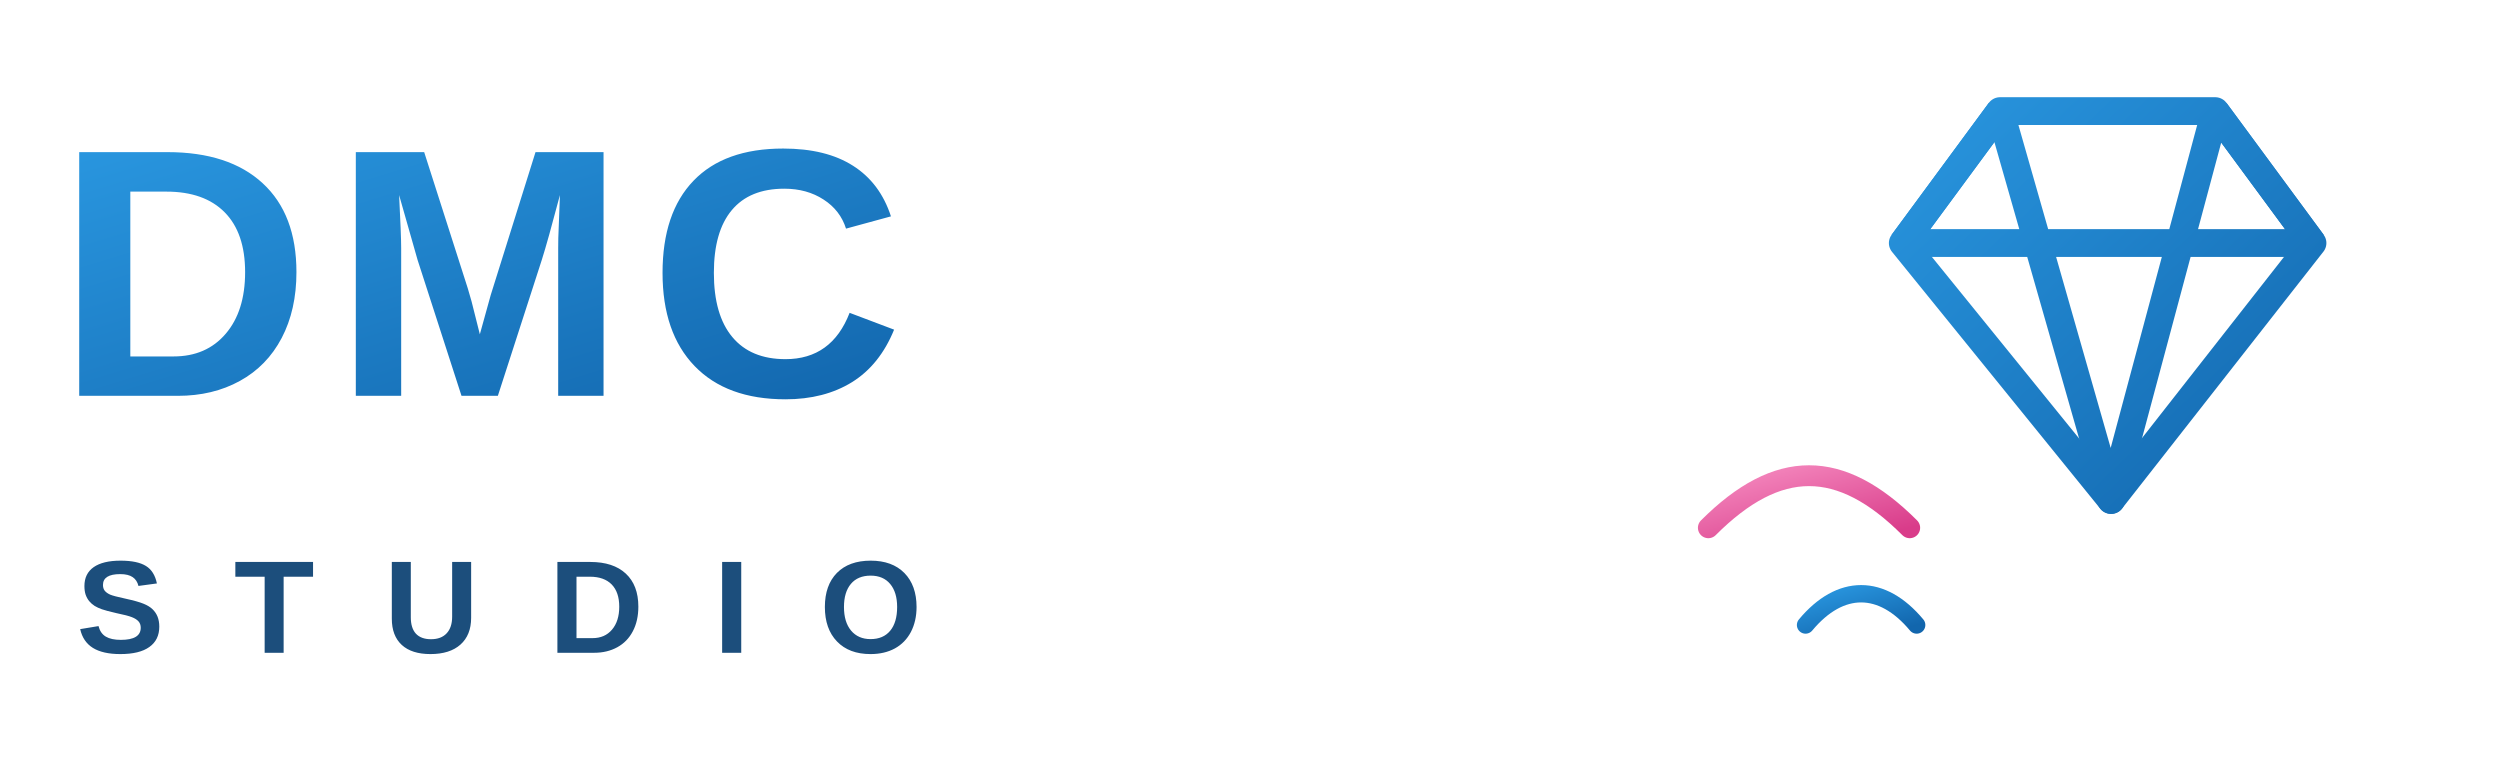
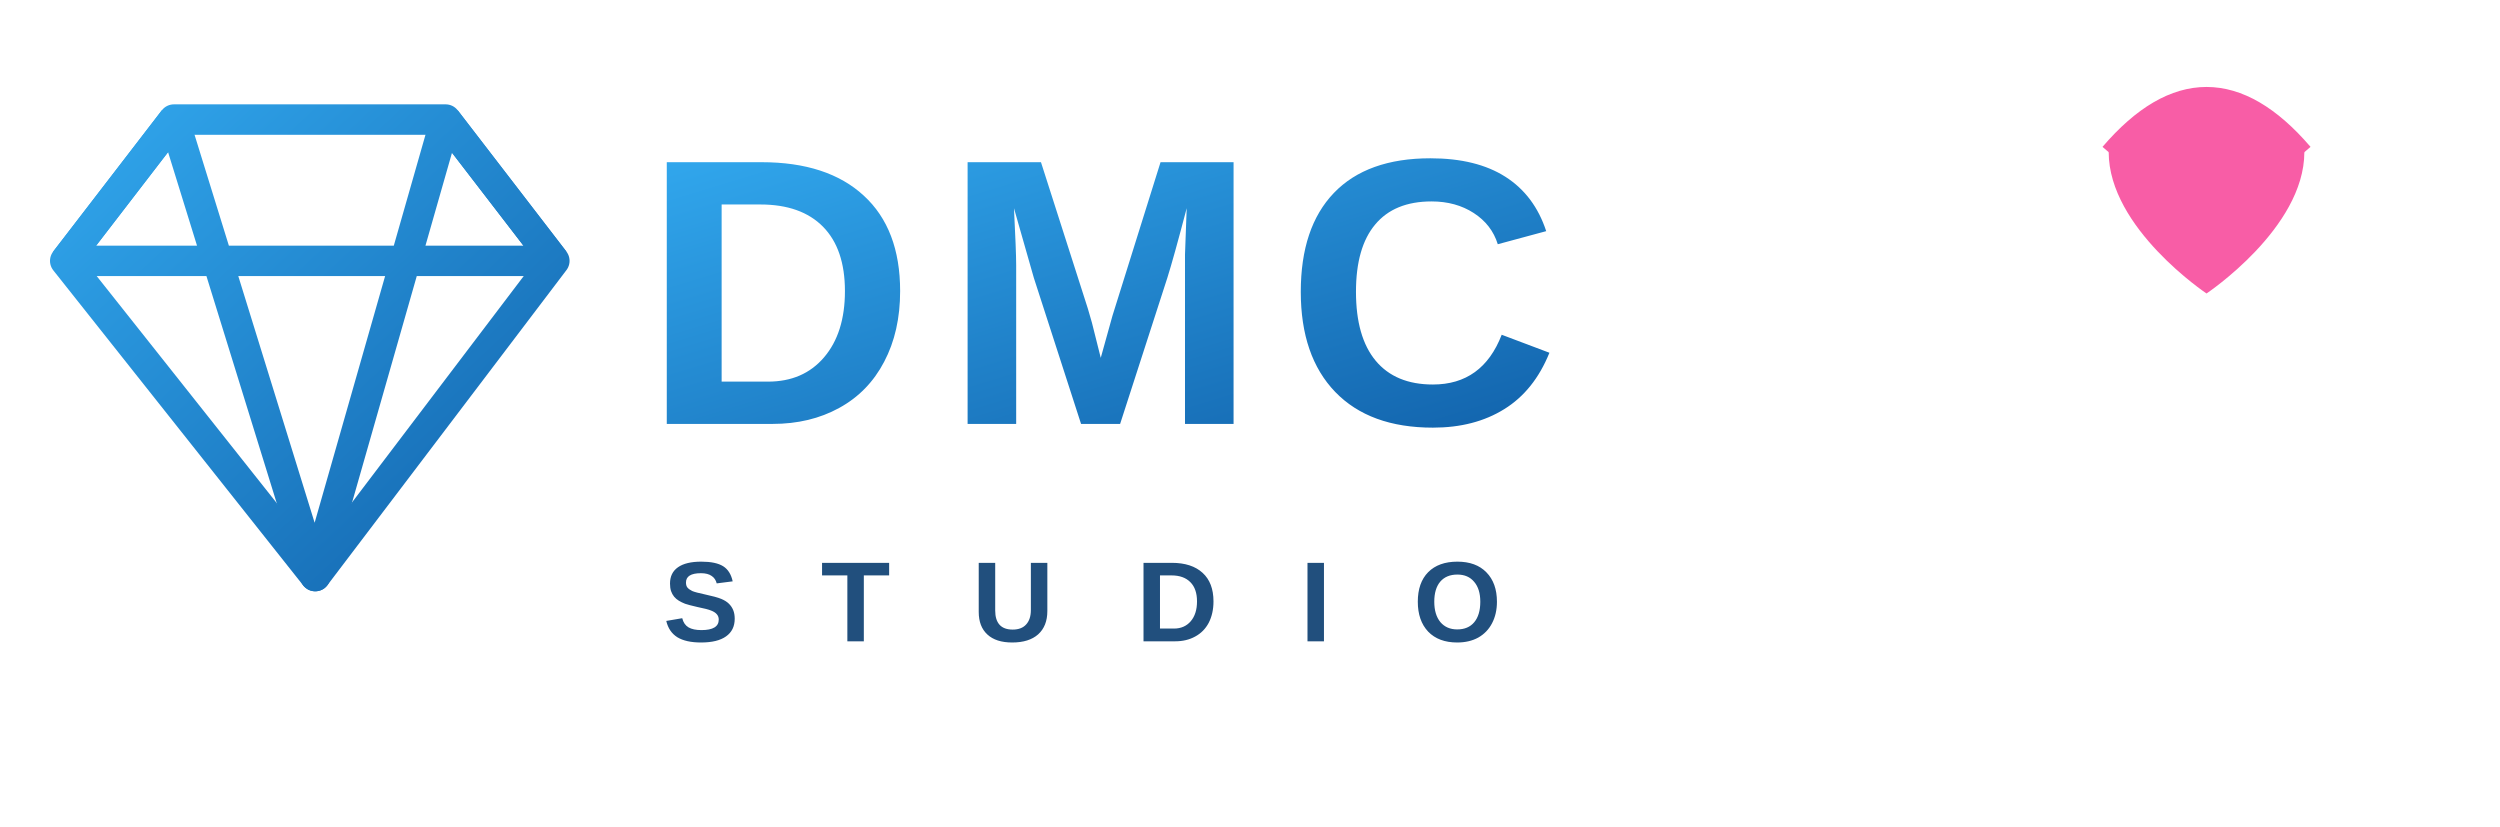
- <svg xmlns="http://www.w3.org/2000/svg" viewBox="0 0 360 112" role="img" aria-labelledby="title desc">
+ <svg xmlns="http://www.w3.org/2000/svg" viewBox="0 0 230 76" role="img" aria-labelledby="t">
  <defs>
-     <linearGradient id="blue" x1="0" y1="0" x2="1" y2="1">
-       <stop offset="0" stop-color="#2996df" />
-       <stop offset="1" stop-color="#1266ad" />
-     </linearGradient>
-     <linearGradient id="pink" x1="0" y1="0" x2="1" y2="1">
-       <stop offset="0" stop-color="#f58abf" />
-       <stop offset="1" stop-color="#d93c8a" />
+     <linearGradient id="b" x1="0" y1="0" x2="1" y2="1">
+       <stop stop-color="#31a7ed" />
+       <stop offset="1" stop-color="#1263ac" />
    </linearGradient>
  </defs>
-   <g transform="translate(270 12)" fill="none" stroke="url(#blue)" stroke-width="4" stroke-linejoin="round">
-     <path d="M4 23 18 4h31l14 19-29 37Z" />
-     <path d="M4 23h59M18 4l16 56L49 4M18 4 4 23M49 4l14 19" />
+   <g transform="translate(3 9)" fill="none" stroke="url(#b)" stroke-width="2.8" stroke-linejoin="round">
+     <path d="M3 15 13 2h25l10 13-22 29Z" />
+     <path d="M3 15h45M13 2l13 42L38 2M13 2 3 15M38 2l10 13" />
  </g>
-   <text x="8" y="57" font-family="Arial, sans-serif" font-size="51" font-weight="800" letter-spacing="3" fill="url(#blue)">DMC</text>
-   <path d="M10 68H231" stroke="url(#pink)" stroke-width="2.4" stroke-linecap="round" />
-   <text x="11" y="94" font-family="Arial, sans-serif" font-size="19" font-weight="700" letter-spacing="10" fill="#1c4e7c">STUDIO</text>
-   <path d="M246 76c10-10 19-10 29 0" stroke="url(#pink)" stroke-width="3" fill="none" stroke-linecap="round" />
-   <path d="M260 90c5-6 11-6 16 0" stroke="url(#blue)" stroke-width="2.5" fill="none" stroke-linecap="round" />
+   <text x="59" y="39" font-family="Arial,sans-serif" font-size="35" font-weight="800" letter-spacing="2.4" fill="url(#b)">DMC</text>
+   <text x="61" y="59" font-family="Arial,sans-serif" font-size="10.5" font-weight="700" letter-spacing="7.5" fill="#214f7d">STUDIO</text>
+   <path d="M194 14c6-7 12-7 18 0 0 7-9 13-9 13s-9-6-9-13Z" fill="#f85da6" />
+   <path d="M194 14c6-7 12-7 18 0" fill="none" stroke="#f85da6" stroke-width="1.5" />
</svg>
